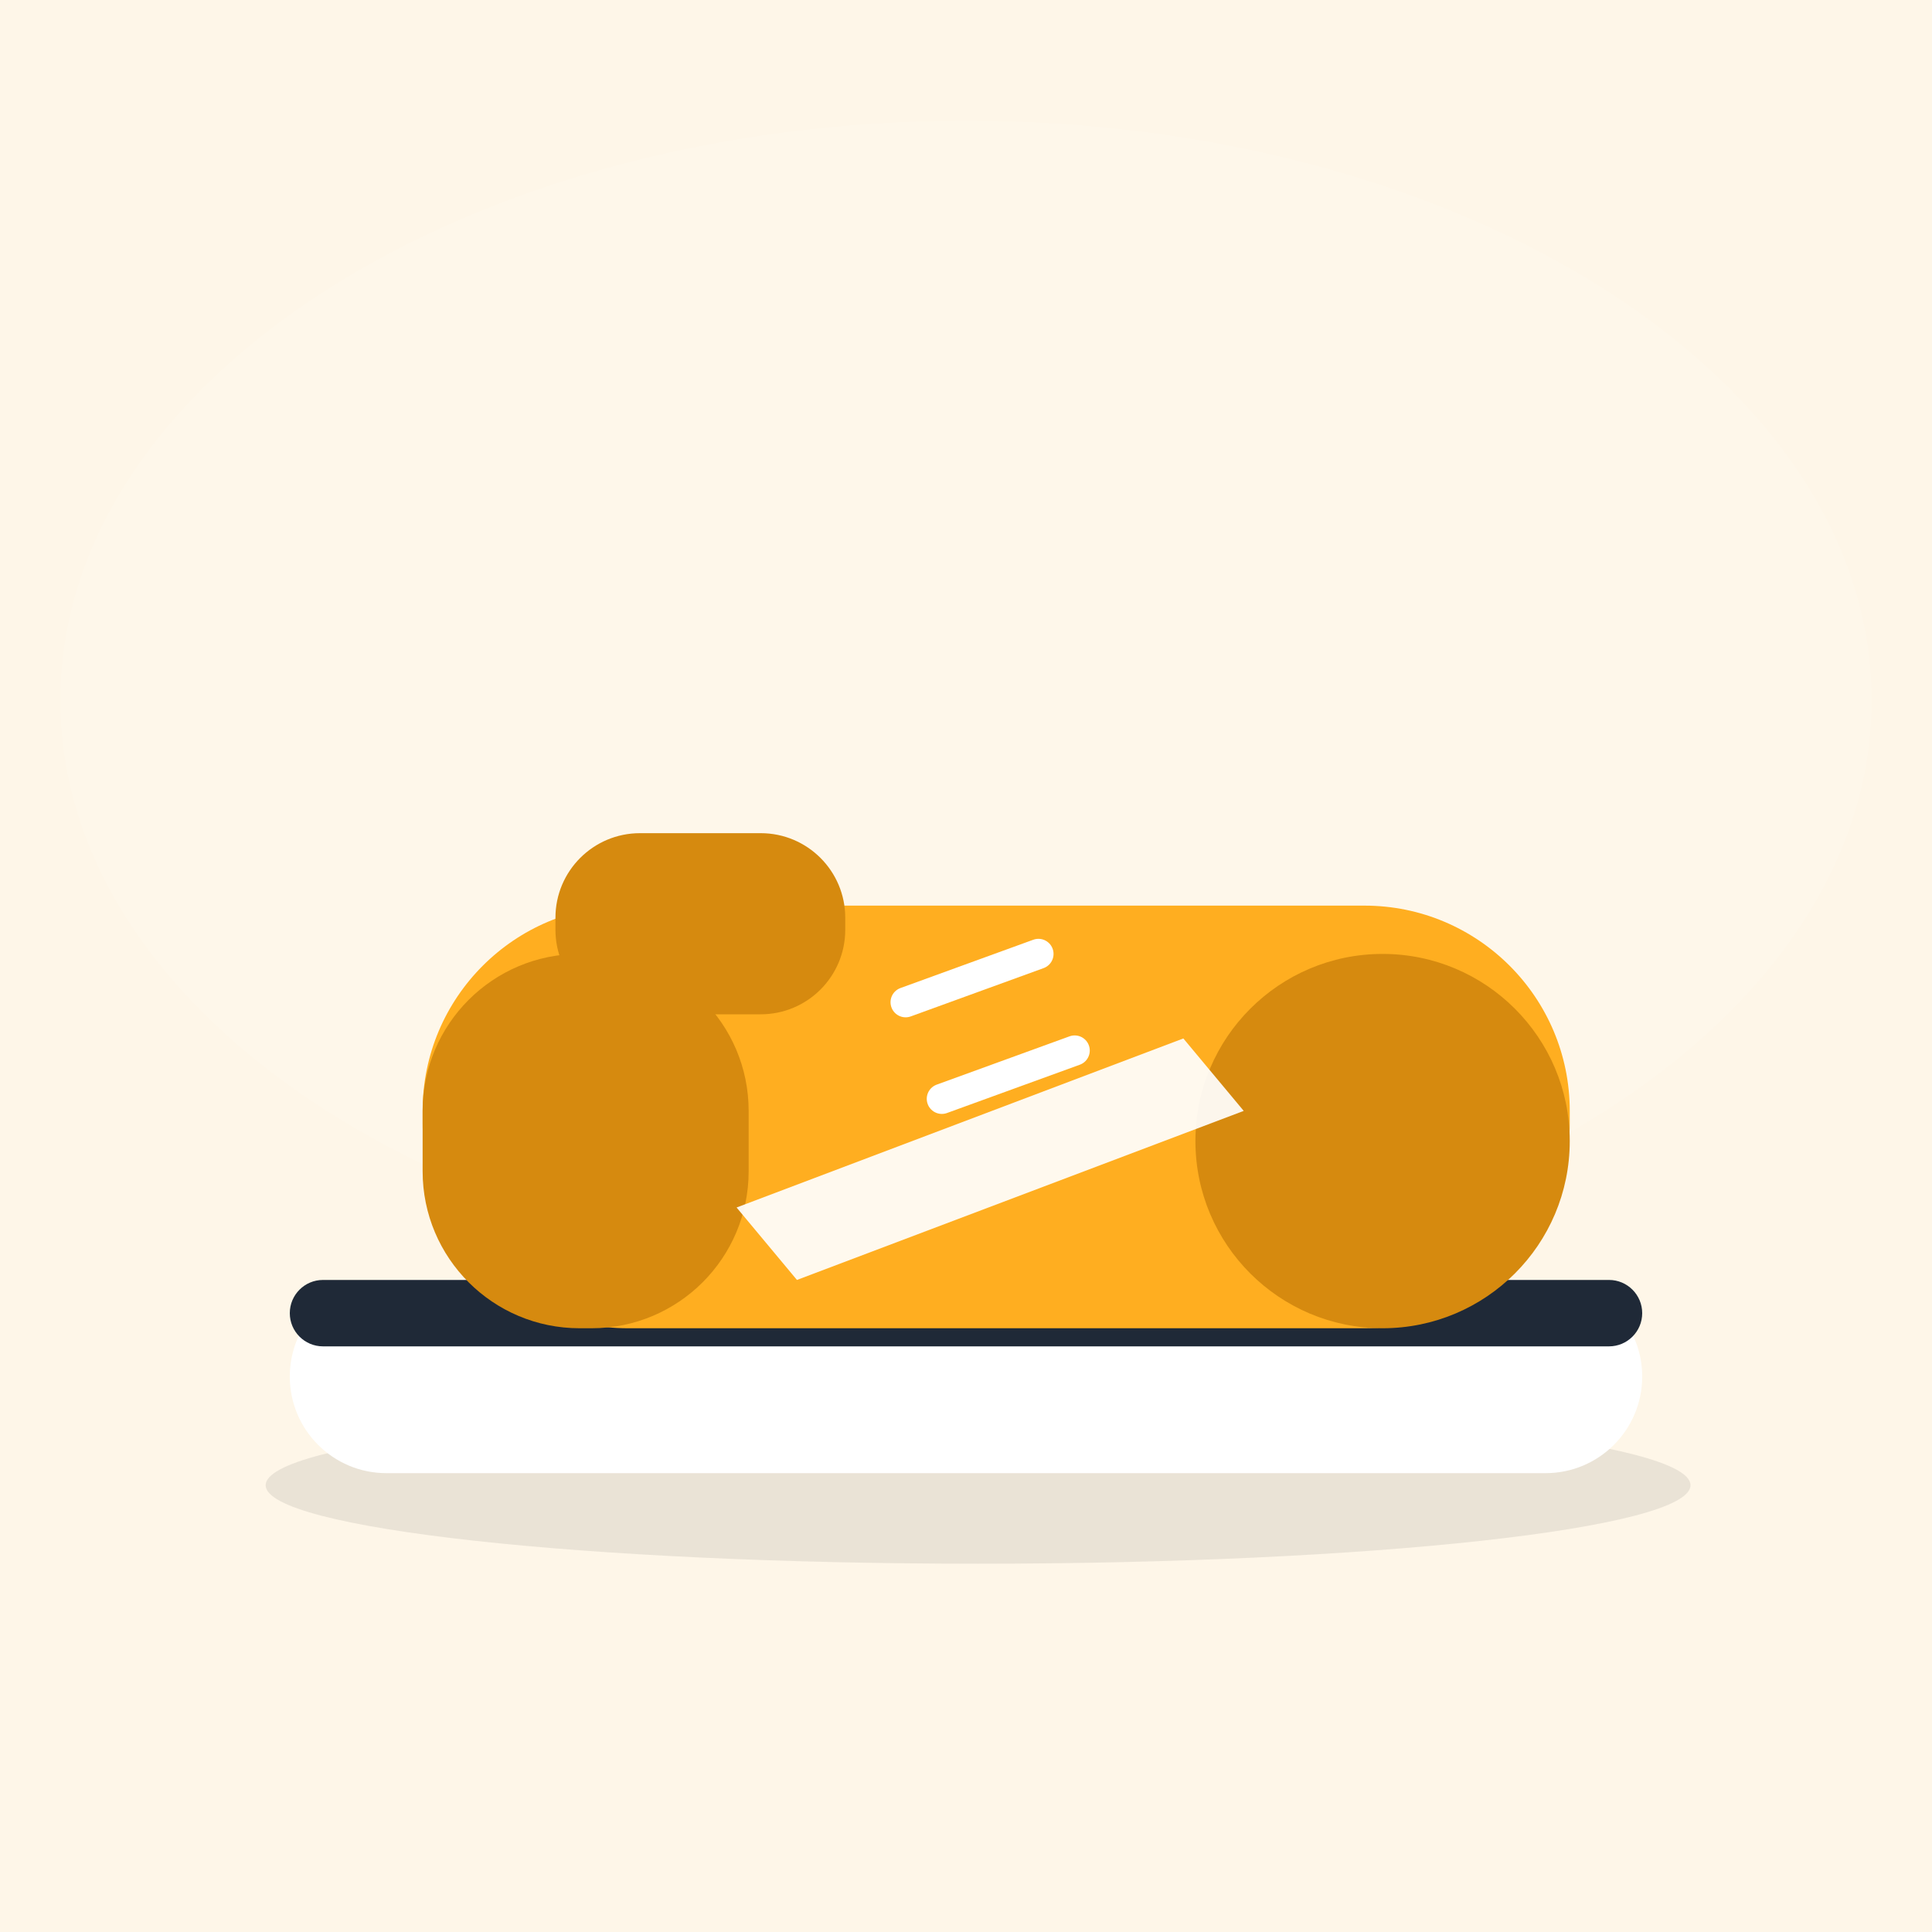
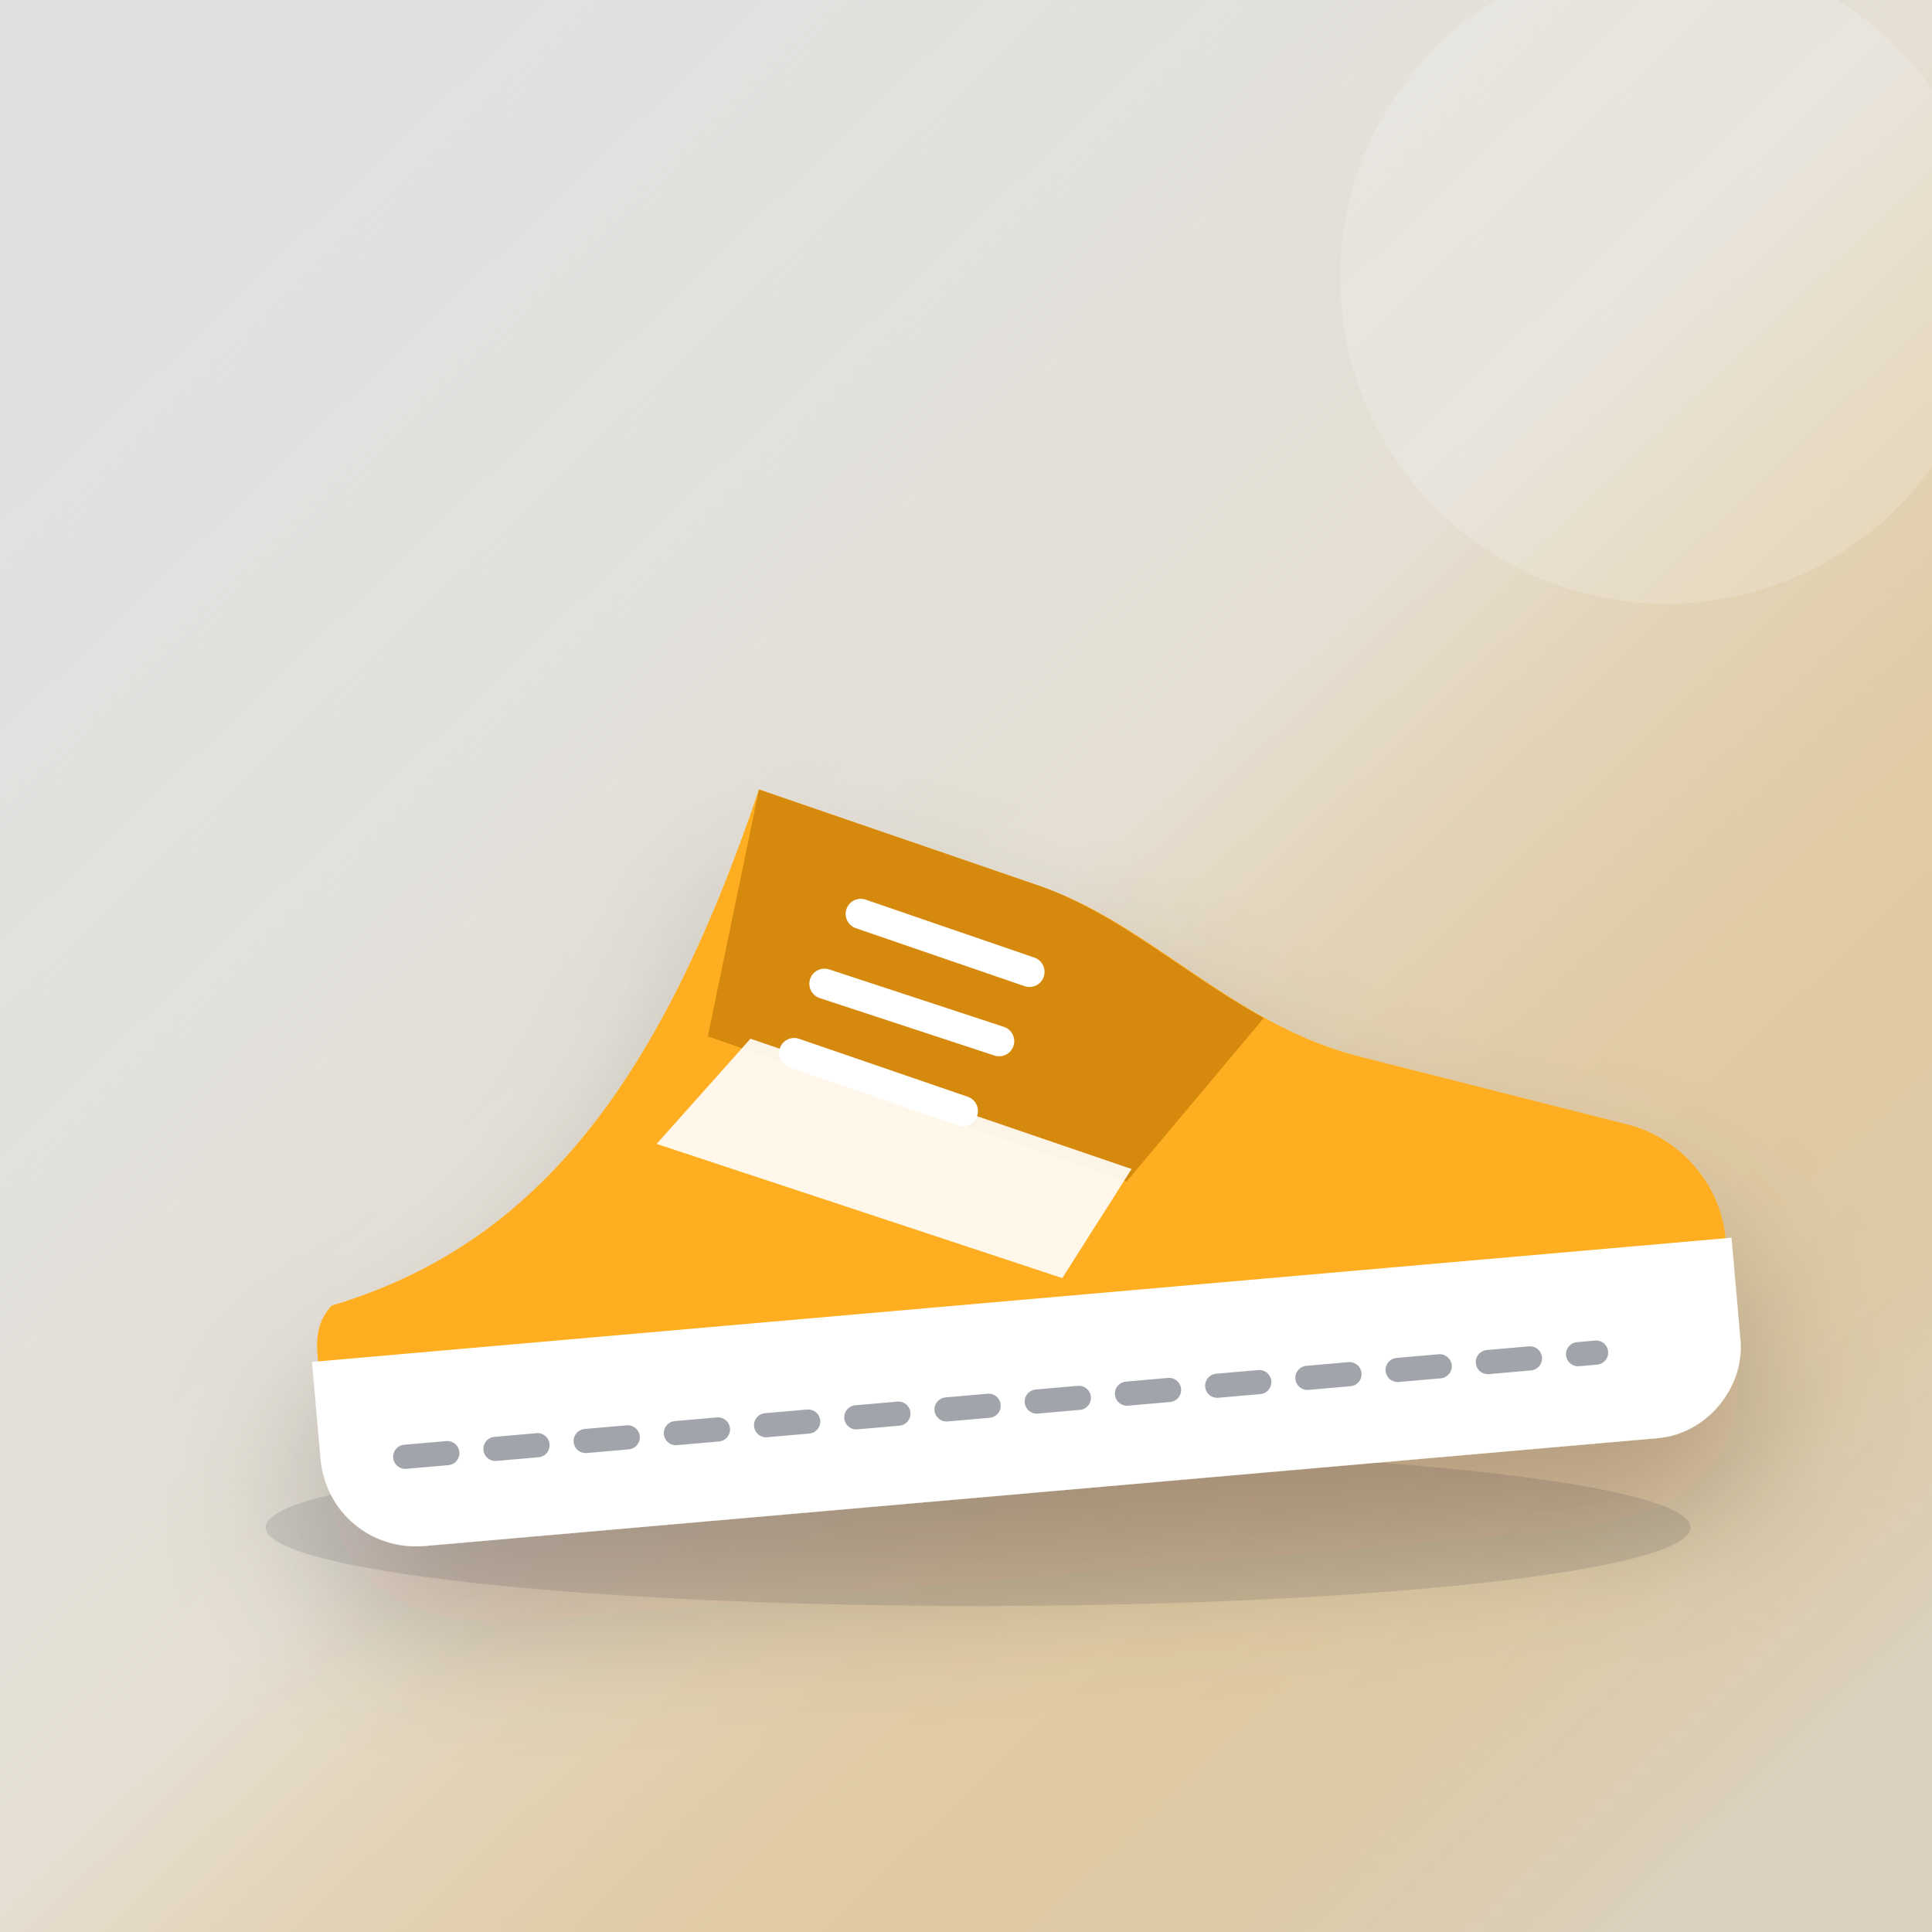
<svg xmlns="http://www.w3.org/2000/svg" viewBox="0 0 320 320" role="img" aria-label="Sneaker">
-   <rect width="320" height="320" fill="#fef6e8" />
-   <ellipse cx="160" cy="116" rx="150" ry="96" fill="#ffffff" opacity="0.10" />
-   <ellipse cx="162" cy="246" rx="118" ry="13" fill="#000000" opacity="0.08" />
-   <rect x="48" y="212" width="224" height="32" rx="16" fill="#ffffff" />
-   <rect x="48" y="212" width="224" height="11" rx="5.5" fill="#1f2937" />
-   <rect x="70" y="150" width="190" height="70" rx="34" fill="#ffae20" />
-   <rect x="198" y="158" width="62" height="62" rx="31" fill="#d68a0f" />
-   <rect x="70" y="158" width="54" height="62" rx="26" fill="#d68a0f" />
-   <rect x="92" y="138" width="48" height="30" rx="14" fill="#d68a0f" />
-   <path d="M122 200 L196 172 L206 184 L132 212 Z" fill="#ffffff" opacity="0.92" />
-   <g stroke="#ffffff" stroke-width="5" stroke-linecap="round">
-     <line x1="150" y1="166" x2="172" y2="158" />
-     <line x1="156" y1="182" x2="178" y2="174" />
+   <defs>
+     <linearGradient id="stage" x1="24" y1="18" x2="296" y2="302" gradientUnits="userSpaceOnUse">
+       <stop stop-color="#ffffff" stop-opacity="0.48" />
+       <stop offset="0.5" stop-color="#fef6e8" />
+       <stop offset="1" stop-color="#ffae20" stop-opacity="0.14" />
+     </linearGradient>
+     <radialGradient id="glow" cx="0" cy="0" r="1" gradientTransform="translate(86 58) rotate(48) scale(196)">
+       <stop stop-color="#1f2937" stop-opacity="0.24" />
+       <stop offset="1" stop-color="#1f2937" stop-opacity="0" />
+     </radialGradient>
+     <filter id="shadow" x="-30%" y="-30%" width="160%" height="180%">
+       <feDropShadow dx="0" dy="14" stdDeviation="12" flood-color="#1c120c" flood-opacity="0.22" />
+     </filter>
+   </defs>
+   <rect width="320" height="320" fill="url(#stage)" />
+   <rect width="320" height="320" fill="url(#glow)" />
+   <circle cx="276" cy="46" r="54" fill="#ffffff" opacity="0.16" />
+   <ellipse cx="162" cy="253" rx="118" ry="13" fill="#111827" opacity="0.12" />
+   <g filter="url(#shadow)" transform="rotate(-5 160 190)">
+     <path d="M53 207c34-7 57-31 78-79l45 20c18 8 30 26 51 33l43 15c8 3 14 11 14 20v9H50v-10c0-4 1-6 3-8Z" fill="#ffae20" />
+     <path d="M131 128l45 20c13 6 23 17 35 25l-25 25-67-30 12-40Z" fill="#d68a0f" />
+     <path d="m126 169 61 27-13 17-65-28 17-16Z" fill="#ffffff" opacity="0.9" />
+     <g stroke="#ffffff" stroke-width="5" stroke-linecap="round">
+       <path d="m146 150 27 12" />
+       <path d="m139 161 28 12" />
+       <path d="m133 172 27 12" />
+     </g>
+     <path d="M49 216h236v17c0 8-7 15-15 15H65c-9 0-16-7-16-16v-16Z" fill="#fff" />
+     <path d="M63 233h198" stroke="#1f2937" stroke-opacity="0.42" stroke-width="4" stroke-linecap="round" stroke-dasharray="7 8" />
  </g>
</svg>
